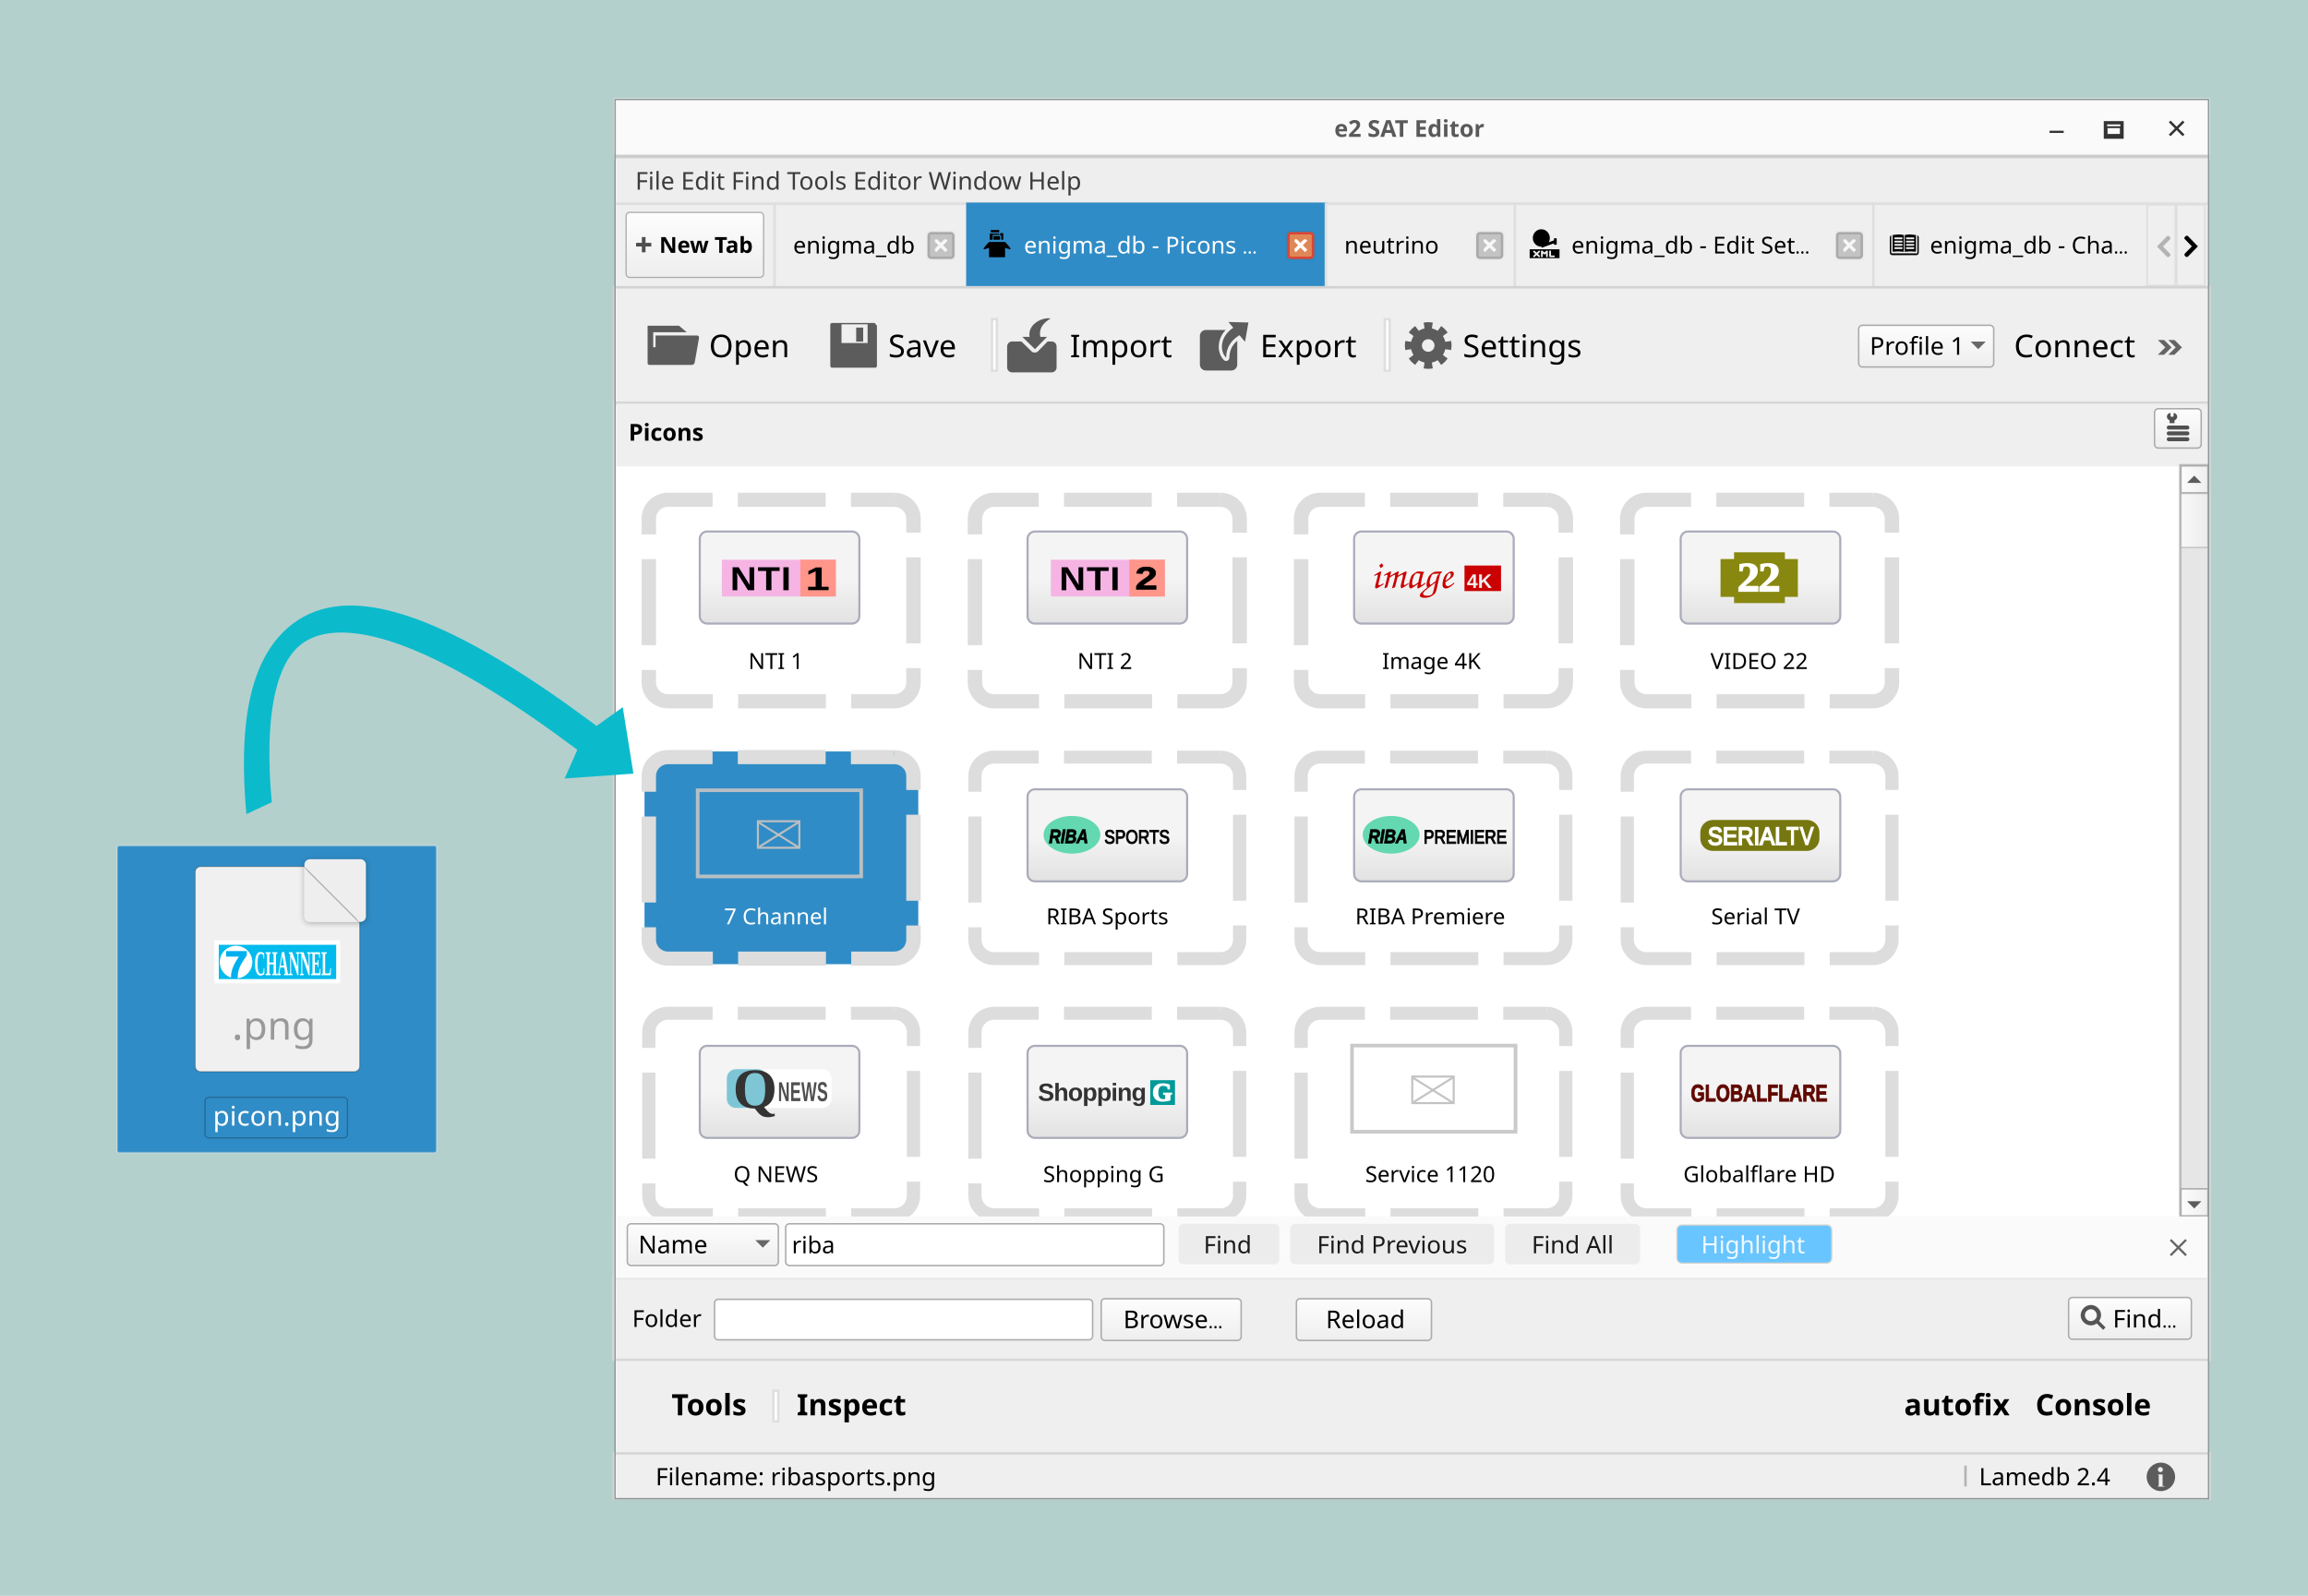
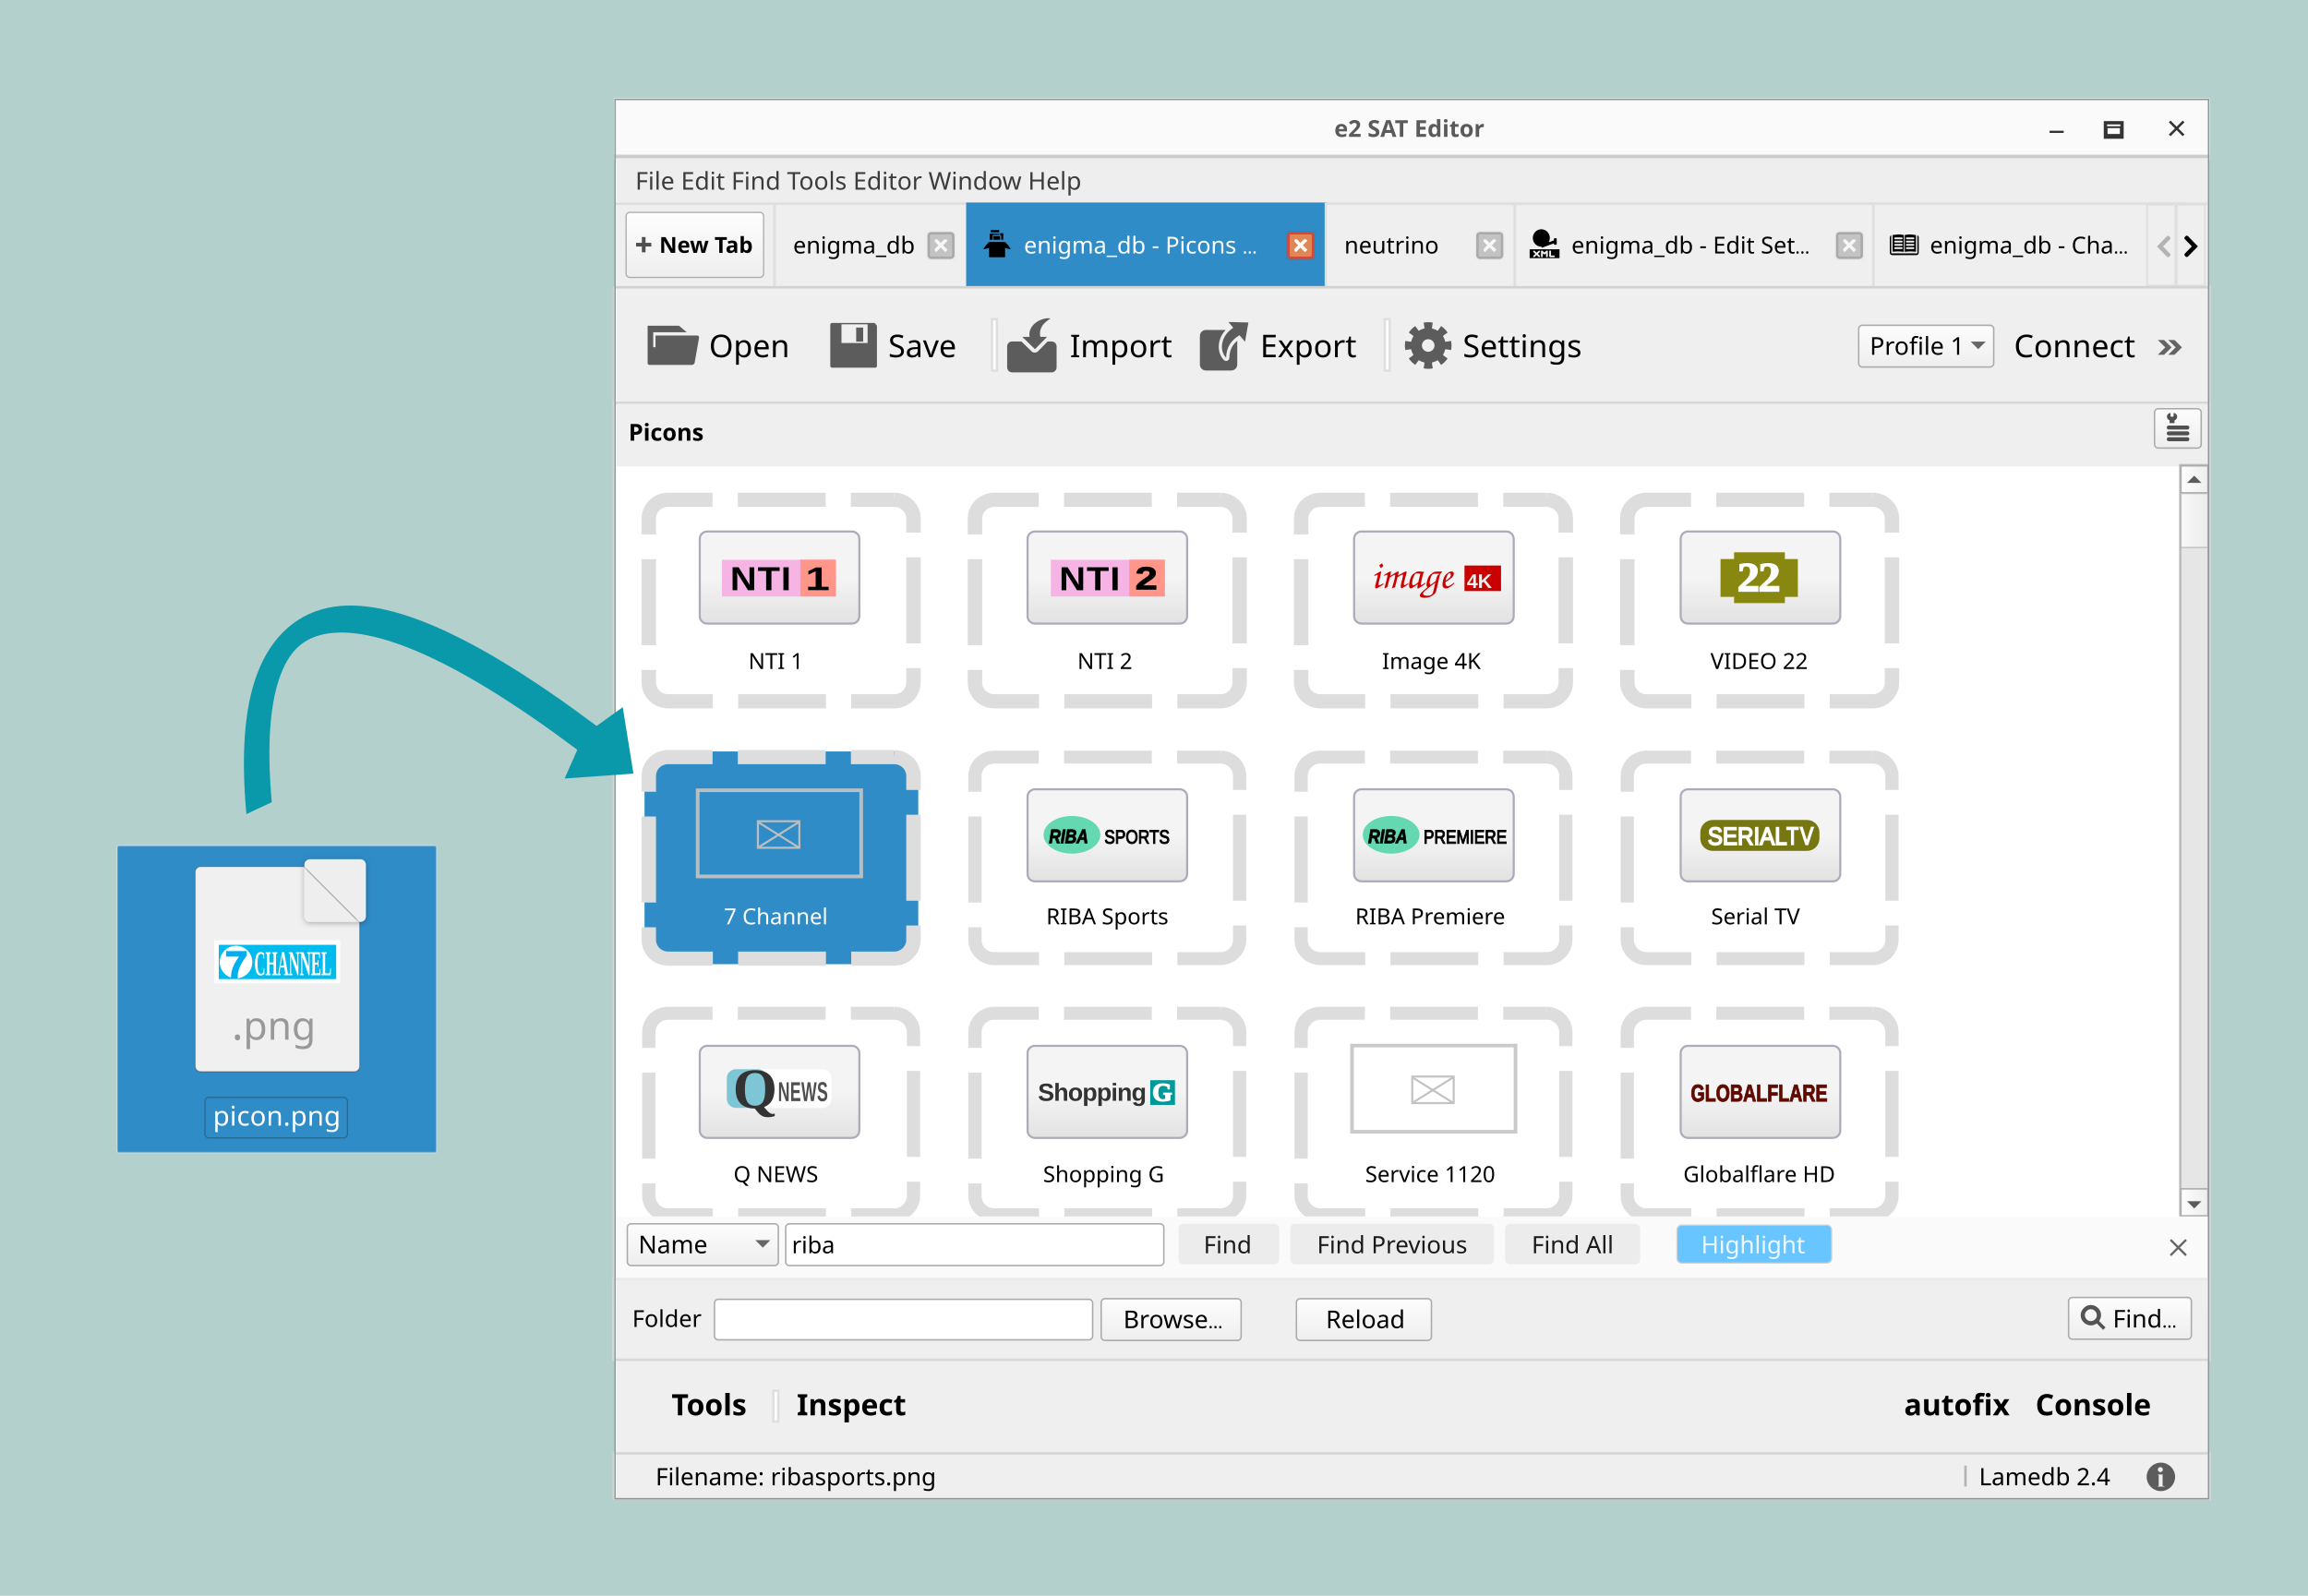
<svg xmlns="http://www.w3.org/2000/svg" viewBox="0 0 1880 1300" style="pointer-events:none;user-select:none;text-rendering:geometricprecision">
  <defs>
    <symbol id="aad">
      <path d="M37.75 37.75h18.127v-11.5h-18.127c0 0 0-18.127 0-18.127h-11.5v18.127c0 0-18.127 0-18.127 0v11.5h18.127c0 0 0 18.127 0 18.127h11.5v-18.127z" />
    </symbol>
    <symbol id="cbw">
      <path d="M60 14.973l-3-0.522v35.716c-3.141-0.28-8.021-0.667-11-0.667-0.95 0-2.094 0.039-3.312 0.102-0.962 0.036-2.014 0.106-3.059 0.191-2.678 0.191-5.264 0.428-6.629 0.559v-35.901c0 0 6.61-1.451 9.963-1.451 4 0 14.037 1.451 14.037 1.451l3.001 0.522c1.769 0.819 2.999 2.61 2.999 4.687v32.68c0 2.848-2.312 5.16-5.16 5.16h-51.68c-2.848 0-5.16-2.312-5.16-5.16v-32.68c0-2.077 1.23-3.869 3-4.687l3-0.522c0 0 10.037-1.451 14.037-1.451 3.353 0 9.963 1.451 9.963 1.451v35.901c-1.366-0.131-3.951-0.368-6.629-0.559-1.045-0.085-2.097-0.155-3.059-0.191-1.218-0.063-2.362-0.102-3.312-0.102-2.979 0-7.859 0.387-11 0.667v-35.716l-3 0.522v38.765h56v-38.765zM28.5 42.5c0-1.104-0.896-2-2-2h-14c-1.104 0-2 0.896-2 2s0.896 2 2 2h14c1.104 0 2-0.896 2-2zM53.5 42.5c0-1.104-0.896-2-2-2h-14c-1.104 0-2 0.896-2 2s0.896 2 2 2h14c1.104 0 2-0.896 2-2zM28.5 35.5c0-1.104-0.896-2-2-2h-14c-1.104 0-2 0.896-2 2s0.896 2 2 2h14c1.104 0 2-0.896 2-2zM53.5 35.5c0-1.104-0.896-2-2-2h-14c-1.104 0-2 0.896-2 2s0.896 2 2 2h14c1.104 0 2-0.896 2-2zM28.5 28.5c0-1.104-0.896-2-2-2h-14c-1.104 0-2 0.896-2 2s0.896 2 2 2h14c1.104 0 2-0.896 2-2zM53.5 28.5c0-1.104-0.896-2-2-2h-14c-1.104 0-2 0.896-2 2s0.896 2 2 2h14c1.104 0 2-0.896 2-2zM28.5 21.5c0-1.104-0.896-2-2-2h-14c-1.104 0-2 0.896-2 2s0.896 2 2 2h14c1.104 0 2-0.896 2-2zM53.5 21.5c0-1.104-0.896-2-2-2h-14c-1.104 0-2 0.896-2 2s0.896 2 2 2h14c1.104 0 2-0.896 2-2z" />
    </symbol>
    <symbol id="cce">
      <path d="M62.328 7.276l-5.604-5.604-24.724 24.724c0 0-24.724-24.724-24.724-24.724l-5.604 5.604 24.724 24.724c0 0-24.724 24.724-24.724 24.724l5.604 5.604 24.724-24.724c0 0 24.724 24.724 24.724 24.724l5.604-5.604-24.724-24.724c0 0 24.724-24.724 24.724-24.724z" />
    </symbol>
    <symbol id="fdt">
      <path d="M56.256 31.057h-42.438c-7.074 0-12.818 5.744-12.818 12.818v61.295c0 7.074 5.744 12.818 12.818 12.818h54.476c7.075 0 12.818-5.744 12.818-12.818v-51.051c-16.616 14.040-16.649 30.281-17.025 36.965-0.151 2.687-1.869 5.034-4.385 5.99s-5.359 0.343-7.257-1.565c-14.421-14.502-16.181-43.133 3.811-64.452zM57.293 90.694c-14.624-14.705-13.039-45.988 15.234-64.344l-10.365-12.362 42.838 1.084-7.263 41.344-11.808-14.082c-28.127 16.992-28.15 39.728-28.636 48.36z" />
    </symbol>
    <symbol id="fet">
      <path d="M87.8 55.714h8.488c5.912 0 10.712 4.753 10.712 10.606v45.074c0 5.854-4.8 10.606-10.712 10.606h-84.576c-5.912 0-10.712-4.752-10.712-10.606v-45.074c0-5.853 4.8-10.606 10.712-10.606h19.788l22.5 21.827c1.413 1.374 4.32 2.133 6.3 2.109 1.98-0.023 4.821-0.828 6.2-2.236l21.3-21.7zM93.982 6.385c-17.881-3.082-49.582 12.531-44.921 39.525h-15.517l27.127 26.376 25.847-26.376h-14.41c-4.833-24.162 15.844-35.121 21.874-39.525z" />
    </symbol>
    <symbol id="ffo">
      <path d="M32 62.5c-16.833 0-30.5-13.667-30.5-30.5s13.667-30.5 30.5-30.5v9.611c-0.352-0.073-0.717-0.111-1.090-0.111-2.99 0-5.42 2.43-5.42 5.41 0 2.99 2.43 5.42 5.42 5.42 0.373 0 0.738-0.038 1.090-0.111v5.111l-7.44 0.18 2.82 1.23v22.7l-2.82 2.060h7.44v9.5zM32 11.111v-9.611c16.833 0 30.5 13.667 30.5 30.5s-13.667 30.5-30.5 30.5v-9.5h9.46l-5.76-2.060v-24.2l-3.7 0.090v-5.111c2.46-0.506 4.32-2.693 4.32-5.309 0-2.607-1.86-4.793-4.32-5.299z" />
    </symbol>
    <symbol id="fgn">
      <path d="M21 42.973h89.077c2.783 0 4.643 2.26 4.153 5.042l-9.34 52.943c-0.491 2.783-3.149 5.042-5.932 5.042h-91.118c-2.119 0-3.84-1.721-3.84-3.84v-80.16h67.2l16.8 14h-72v32h5v-25.027z" />
    </symbol>
    <symbol id="fhe">
      <path d="M114 22v86.16c0 2.119-1.721 3.84-3.84 3.84h-92.32c-2.119 0-3.84-1.721-3.84-3.84v-88.32c0-2.119 1.721-3.84 3.84-3.84h91.16l5 6zM94 59.014v-40h-56v40h56zM84.5 26v30h-15v-30h15z" />
    </symbol>
    <symbol id="liu">
      <path d="M56.25 57.423c0-2.388-1.939-4.327-4.327-4.327h-39.846c-2.388 0-4.327 1.939-4.327 4.327s1.939 4.327 4.327 4.327c0 0 39.846 0 39.846 0 2.388 0 4.327-1.939 4.327-4.327zM56.25 44.903c0-2.389-1.939-4.328-4.327-4.328h-39.846c-2.388 0-4.327 1.939-4.327 4.328 0 2.388 1.939 4.327 4.327 4.327 0 0 39.846 0 39.846 0 2.388 0 4.327-1.939 4.327-4.327zM56.25 32.382c0-2.388-1.939-4.327-4.327-4.327h-39.846c-2.388 0-4.327 1.939-4.327 4.327s1.939 4.327 4.327 4.327h39.846c2.388 0 4.327-1.939 4.327-4.327zM13.803 19.471v3.446h10.579v-5.844c0.837-0.373 1.624-0.848 2.343-1.41 2.237-1.745 3.347-4.068 3.371-6.392s-1.039-4.671-3.239-6.471v0c-0.887-0.725-1.951-1.273-3.024-1.702l-1.372 0.918-0.062 6.154c-0.003 0.286-0.167 0.503-0.402 0.659-0.376 0.249-0.899 0.364-1.472 0.364h-2.85c-0.565-0.008-1.082-0.142-1.452-0.406-0.242-0.173-0.413-0.406-0.41-0.702 0 0 0.062-6.155 0.062-6.155l-1.348-0.947c-1.083 0.403-2.158 0.924-3.060 1.628-2.237 1.746-3.347 4.068-3.371 6.392-0.023 2.323 1.039 4.671 3.239 6.471 0.725 0.593 1.567 1.067 2.437 1.454 0.016 0.617 0.026 1.607 0.031 2.543z" />
    </symbol>
    <symbol id="pjw">
      <path d="M14.762 29.23h34.49c0 0 13.928 14.478 11.463 15.596-1.067 0.483-6.127-1.117-11.524-3.087v20.261h-34.389v-20.253c-5.389 1.967-10.437 3.562-11.502 3.079-2.465-1.118 11.462-15.596 11.462-15.596zM36.774 11.359h-20.475v13.19h6.364v-10.552h14.111v-2.638zM38.538 16.635h-14.111v7.914h14.111v-7.914zM45.299 10.4v14.149h-4.283v-9.233h-2.478v-4.916h6.761zM36.632 3.482h-18.173v5.276h18.173v-5.276z" />
    </symbol>
    <symbol id="skh">
      <path d="M40.023 45.152c-3.477 2.591-7.729 4.192-12.407 4.221-10.406 0.066-20.276-8.26-21.806-18.699-1.731-11.814 7.58-24.164 20.12-25.040 0.561-0.039 1.124-0.055 1.686-0.053 10 0.095 19.38 7.75 21.337 17.619 1.156 5.829-0.437 11.92-3.87 16.758l13.82 13.819-5.128 5.128-13.752-13.753zM27.395 14.645c-6.236 0.060-12 5.17-12.677 11.431-0.588 5.436 2.691 11.076 7.773 13.229 6.62 2.806 15.346-1.167 17.352-8.391 2.055-7.404-3.759-16.031-12.032-16.265-0.139-0.003-0.278-0.004-0.416-0.004z" />
    </symbol>
    <symbol id="sls">
      <path d="M73.934 15.359c-6.491-1.302-13.177-1.302-19.668 0 0.828 4.128 1.452 8.287 1.871 12.477-4.352 0.948-8.5 2.666-12.249 5.073-2.666-3.259-5.165-6.641-7.499-10.146-5.511 3.67-10.238 8.397-13.908 13.908 3.505 2.334 6.887 4.834 10.146 7.499-2.407 3.749-4.125 7.897-5.073 12.249-4.19-0.419-8.349-1.043-12.477-1.871-1.303 6.491-1.303 13.177 0 19.668 4.128-0.828 8.287-1.452 12.477-1.871 0.948 4.352 2.666 8.501 5.073 12.249-3.259 2.666-6.641 5.165-10.146 7.499 3.67 5.511 8.397 10.238 13.908 13.908 2.334-3.505 4.833-6.887 7.499-10.146 3.749 2.407 7.897 4.125 12.249 5.074-0.419 4.189-1.043 8.348-1.871 12.476 6.491 1.303 13.177 1.303 19.668 0-0.828-4.128-1.452-8.287-1.871-12.476 4.352-0.949 8.5-2.667 12.249-5.074 2.666 3.259 5.165 6.641 7.499 10.146 5.511-3.67 10.238-8.397 13.908-13.908-3.505-2.334-6.887-4.833-10.146-7.499 2.407-3.748 4.125-7.897 5.073-12.249 4.19 0.419 8.349 1.043 12.477 1.871 1.303-6.491 1.303-13.177 0-19.668-4.128 0.828-8.287 1.452-12.477 1.871-0.948-4.352-2.666-8.5-5.073-12.249 3.259-2.665 6.641-5.165 10.146-7.499-3.67-5.511-8.397-10.238-13.908-13.908-2.334 3.505-4.833 6.887-7.499 10.146-3.749-2.407-7.897-4.125-12.249-5.073 0.419-4.19 1.043-8.349 1.871-12.477zM64.1 50.882c7.451 0 13.5 6.049 13.5 13.5s-6.049 13.5-13.5 13.5c-7.451 0-13.5-6.049-13.5-13.5s6.049-13.5 13.5-13.5z" />
    </symbol>
    <symbol id="tmw">
      <path d="M64 64v-19h-64v19h64zM38.975 58.253l0.001 1.834c0.001 1.076-0.872 1.949-1.947 1.949s-1.949-0.873-1.95-1.949l-0.002-6.41-1.968 1.774c-0.407 0.367-0.947 0.542-1.48 0.524-0.533 0.018-1.073-0.157-1.48-0.524l-1.968-1.774-0.003 6.41c0 1.076-0.874 1.949-1.949 1.949s-1.948-0.873-1.948-1.949l0.002-5.24h-6.669l4.099 3.89c0.751 0.713 0.751 1.869 0.002 2.581-0.75 0.711-1.968 0.71-2.719-0.002l-4.104-3.895-4.104 3.895c-0.751 0.712-1.969 0.713-2.719 0.002-0.75-0.712-0.749-1.868 0.002-2.581l4.104-3.895-4.104-3.895c-0.751-0.712-0.752-1.868-0.002-2.58s1.968-0.711 2.719 0.002l4.104 3.895 4.104-3.895c0.751-0.713 1.969-0.713 2.719-0.002 0.749 0.712 0.749 1.868-0.002 2.58l-4.099 3.89h6.669l0.002-5.24c0-0.024 0.001-0.048 0.002-0.072-0.031-0.488 0.159-0.985 0.571-1.356 0.276-0.249 0.614-0.408 0.97-0.477 0.131-0.028 0.267-0.043 0.406-0.043 0.058 0 0.115 0.002 0.172 0.007 0.454 0.033 0.899 0.206 1.247 0.52l3.976 3.583 3.975-3.583c0.348-0.314 0.793-0.487 1.248-0.52 0.056-0.005 0.114-0.007 0.171-0.007 0.14 0 0.276 0.015 0.407 0.043 0.356 0.069 0.694 0.228 0.97 0.477 0.412 0.371 0.602 0.868 0.571 1.356 0.001 0.024 0.001 0.048 0.001 0.072l0.003 8.646h2.912l0.003-8.83c0-1.076 0.874-1.949 1.949-1.949s1.948 0.873 1.948 1.949l-0.004 8.839 6.372 0.002c0.993 0.001 1.798 0.807 1.798 1.799 0 0.993-0.805 1.798-1.798 1.798l-8.471-0.003c-0.992 0-1.798-0.806-1.798-1.799l0.001-1.796h-2.912zM25.286 39.498c-0.095 0.001-0.19 0.002-0.286 0.002-10.072 0-18.25-8.402-18.25-18.75s8.178-18.75 18.25-18.75c10.072 0 18.25 8.402 18.25 18.75 0 3.307-0.835 6.416-2.301 9.115l11.051-4.023v-3.071c0-0.828 0.672-1.5 1.5-1.5h3c0.828 0 1.5 0.672 1.5 1.5v11c0 0.828-0.672 1.5-1.5 1.5h-3c-0.828 0-1.5-0.672-1.5-1.5v-1.543l-25.926 9.436-0.788-2.166z" />
    </symbol>
    <symbol id="anw">
      <path d="M32 30.114l27.467 29.239v-24.615l-27.467-29.24-27.467 29.24v24.615l27.467-29.239z" />
    </symbol>
    <symbol id="aow">
      <path d="M32 36.23l-20.23-19.657c-1.255-1.22-3.294-1.22-4.549 0 0 0-1.913 1.859-1.913 1.859-1.269 1.233-1.269 3.235 0 4.468 0 0 26.57 25.818 26.57 25.818l0.122-0.118c0 0 0.12 0.12 0.12 0.12l26.572-25.82c1.269-1.233 1.269-3.235 0-4.468 0 0-2.363-2.297-2.363-2.297-1.007-0.978-2.642-0.978-3.649 0l-20.68 20.095z" />
    </symbol>
    <symbol id="apl">
      <path d="M32 45.423l26.667-26.846h-53.334l26.667 26.846z" />
    </symbol>
    <linearGradient id="bqf" x1="0" y1="0" x2="0" y2="1">
      <stop offset="0" style="stop-color:#fdfdfd" />
      <stop offset="1" style="stop-color:#eee" />
    </linearGradient>
    <linearGradient id="brf" x1="0" y1="0" x2="1" y2="0">
      <stop offset="0" style="stop-color:#fdfdfd" />
      <stop offset="1" style="stop-color:#eee" />
    </linearGradient>
    <filter id="tsf" color-interpolation-filters="sRGB">
      <feDropShadow dx="0" dy="0" stdDeviation="2" flood-opacity="0.15" />
    </filter>
    <filter id="ttf" color-interpolation-filters="sRGB">
      <feColorMatrix type="saturate" values="0" />
    </filter>
    <marker id="aud" markerWidth="3" markerHeight="3" refX="1.75" refY="1.75" viewBox="0 0 3.5 3.5" orient="auto">
-       <polygon points="0.7,3.5 0,1.75 0.7,0 3.5,1.75" style="fill:#0bbbcc" />
+       <polygon points="0.7,3.5 0,1.75 0.7,0 3.5,1.75" style="fill:#0999aa" />
    </marker>
    <symbol id="pvn">
      <g transform="matrix(0.75,0,0,0.75,20.3,11.9)">
        <rect x="48.3" y="24.2" width="50" height="32" style="fill:none;stroke:#c0c0c0;stroke-opacity:0.96;stroke-width:2.5px" />
        <rect x="0" y="0" width="2.5" height="56" transform="matrix(0.53,-0.848,0.848,0.53,49,27)" style="fill:#c0c0c0;fill-opacity:0.96" />
        <rect x="23" y="-42" width="2.5" height="56" transform="matrix(0.53,0.848,-0.848,0.53,49,27)" style="fill:#c0c0c0;fill-opacity:0.96" />
      </g>
      <rect x="2" y="2" width="148" height="78" style="fill:none;stroke:#c4c4c4;stroke-opacity:0.9;stroke-width:3.3px" />
    </symbol>
    <linearGradient id="pwg" x1="0" y1="0" x2="0" y2="1">
      <stop offset="0.5" style="stop-color:#f4f4f4" />
      <stop offset="1" style="stop-color:#e2e2e2" />
    </linearGradient>
    <filter id="ixf" color-interpolation-filters="sRGB">
      <feDropShadow dx="0" dy="1" stdDeviation="2.5" flood-opacity="0.3" />
    </filter>
  </defs>
  <rect x="0" y="0" width="1880" height="1300" style="fill:#b4d0cd" />
  <g style="font-family:'Sans-Serif',system-ui,sans-serif">
    <rect x="501" y="81" width="1298" height="1140" rx="0" style="fill:#f9f9f9;stroke:#acc6c3;stroke-width:1px" />
    <rect x="501" y="81" width="1298" height="48" rx="0" style="fill:#fafafa;stroke:#e8e8e8;stroke-width:2px;clip-path:inset(1px 1.5px 0)" />
    <rect x="501" y="127" width="1298" height="1" style="fill:none;stroke:#cbcdcc;stroke-width:2px;clip-path:inset(0 1px 1.1px)" />
    <text x="499" y="83.5" dx="649" dy="28" text-anchor="middle" style="font-family:'Sans-Serif',system-ui,sans-serif;font-weight:bold;font-size:19px;fill:#5a5a5a">e2 SAT Editor</text>
    <rect x="1670" y="107" width="10.5" height="0.8" style="fill:none;stroke:#333;stroke-width:1px" />
    <g transform="matrix(0.9,0,0,0.9,1715,100)">
      <rect x="0" y="0" width="15" height="13" style="fill:none;stroke:#333;stroke-width:3px;clip-path:inset(0.8px 1.4px 2.6px)" />
      <rect x="1" y="4" width="13" height="7" style="fill:none;stroke:#333;stroke-width:1.7px" />
    </g>
    <g transform="matrix(0.707,0.707,-0.707,0.707,1773,94)">
      <rect x="0" y="7" width="15" height="1" style="fill:none;stroke:#333;stroke-width:1px" />
      <rect x="7" y="0" width="1" height="15" style="fill:none;stroke:#333;stroke-width:1px" />
    </g>
    <rect x="502" y="129" width="1296" height="36" style="fill:#eee" />
    <text x="505.5" y="130.5" dx="12" dy="24" style="font-size:20px;word-spacing:16px;fill:#000;fill-opacity:0.75">File Edit Find Tools Editor Window Help</text>
    <rect x="501" y="165.5" width="1297" height="1" style="fill:#e2e2e2;stroke:#dcdddd" />
    <rect x="502" y="167" width="1296" height="67" style="fill:#efefef" />
    <rect x="502" y="167" width="128" height="67" style="fill:#efefef" />
    <rect x="510" y="173" width="112" height="53" rx="3" style="fill:url(#bqf);stroke:#ababab;stroke-width:1px" />
    <g transform="matrix(0.26,0,0,0.26,516,191)">
      <use href="#aad" style="fill:#4f4f4f" />
    </g>
    <text x="510" y="173" dx="27" dy="33" style="font-weight:bold;font-size:18px;fill:#000">New Tab</text>
    <rect x="630" y="167" width="1" height="67" style="fill:#d5d6d6" />
    <rect x="631" y="166" width="157" height="69" style="fill:#efefef;stroke:#dfdfdf;stroke-width:2px;clip-path:inset(1px 0px)" />
    <text x="631" y="165.5" dx="15" dy="41" style="font-size:19px;fill:#000">enigma_db</text>
    <g style="filter:url(#ttf);opacity:0.5">
      <g style="filter:url(#tsf)">
        <rect rx="2" style="fill:#e08759;stroke:#da4634;stroke-width:2px" height="20" width="20" x="756.5" y="190" />
        <g transform="matrix(0.15,0,0,0.15,761.5,195)">
          <use href="#cce" style="fill:#fff;stroke:#fff;stroke-width:10px" />
        </g>
      </g>
    </g>
    <rect x="788" y="166" width="292" height="69" style="fill:#308cc6;stroke:#308cc6;stroke-width:2px;clip-path:inset(1px 0px)" />
    <g transform="matrix(0.38,0,0,0.38,800,186)">
      <use href="#pjw" style="fill:#000" />
    </g>
    <text x="788" y="165.5" dx="46" dy="41" style="font-size:19px;fill:#fff">enigma_db - Picons <tspan style="font-size:15px">…</tspan>
    </text>
    <g style="filter:url(#tsf)">
      <rect rx="2" style="fill:#e08759;stroke:#da4634;stroke-width:2px" height="20" width="20" x="1049.5" y="190" />
      <g transform="matrix(0.15,0,0,0.15,1054.5,195)">
        <use href="#cce" style="fill:#fff;stroke:#fff;stroke-width:10px" />
      </g>
    </g>
    <rect x="1080" y="166" width="154" height="69" style="fill:#efefef;stroke:#dfdfdf;stroke-width:2px;clip-path:inset(1px 0px)" />
    <text x="1080" y="165.5" dx="15" dy="41" style="font-size:19px;fill:#000">neutrino</text>
    <g style="filter:url(#ttf);opacity:0.5">
      <g style="filter:url(#tsf)">
        <rect rx="2" style="fill:#e08759;stroke:#da4634;stroke-width:2px" height="20" width="20" x="1203.5" y="190" />
        <g transform="matrix(0.15,0,0,0.15,1208.5,195)">
          <use href="#cce" style="fill:#fff;stroke:#fff;stroke-width:10px" />
        </g>
      </g>
    </g>
    <rect x="1234" y="166" width="292" height="69" style="fill:#efefef;stroke:#dfdfdf;stroke-width:2px;clip-path:inset(1px 0px)" />
    <g transform="matrix(0.38,0,0,0.38,1246,186)">
      <use href="#tmw" style="fill:#000" />
    </g>
    <text x="1234" y="165.5" dx="46" dy="41" style="font-size:19px;fill:#000">enigma_db - Edit Set<tspan style="font-size:15px">…</tspan>
    </text>
    <g style="filter:url(#ttf);opacity:0.5">
      <g style="filter:url(#tsf)">
        <rect rx="2" style="fill:#e08759;stroke:#da4634;stroke-width:2px" height="20" width="20" x="1496.5" y="190" />
        <g transform="matrix(0.15,0,0,0.15,1501.5,195)">
          <use href="#cce" style="fill:#fff;stroke:#fff;stroke-width:10px" />
        </g>
      </g>
    </g>
    <rect x="1526" y="166" width="256" height="69" style="fill:#efefef;stroke:#dfdfdf;stroke-width:2px;clip-path:inset(1px 0px)" />
    <g transform="matrix(0.38,0,0,0.38,1539,186)">
      <use href="#cbw" style="fill:#000" />
    </g>
    <text x="1526" y="165.5" dx="46" dy="41" style="font-size:19px;fill:#000">enigma_db - Cha<tspan style="font-size:15px">…</tspan>
    </text>
    <rect x="1781" y="167" width="2" height="67" style="fill:#dfdfdf" />
    <rect x="1749" y="166.7" width="23" height="66" style="fill:#efefef;stroke:#dfdfdf;stroke-width:1.5px" />
    <g transform="matrix(0,0.3,-0.3,0,1772.2,191.2)" style="opacity:0.25">
      <use href="#aow" style="stroke:#000;stroke-width:2.7px" />
    </g>
    <rect x="1773" y="166.7" width="23" height="66" style="fill:#efefef;stroke:#dfdfdf;stroke-width:1.5px" />
    <g transform="matrix(0,-0.3,0.3,0,1775.1,210.3)">
      <use href="#aow" style="stroke:#000;stroke-width:2.7px" />
    </g>
    <rect x="502" y="234" width="1296" height="95" style="fill:#efefef" />
    <g transform="matrix(0.38,0,0,0.38,526,257)">
      <use href="#fgn" style="fill:#5c5c5c" />
    </g>
    <text x="508.5" y="232" dx="69" dy="59" style="font-size:25.5px;fill:#000">Open</text>
    <g transform="matrix(0.38,0,0,0.38,671,257)">
      <use href="#fhe" style="fill:#5c5c5c" />
    </g>
    <text x="654.5" y="232" dx="69" dy="59" style="font-size:25.5px;fill:#000">Save</text>
    <rect x="808" y="260" width="4" height="42" style="fill:#fff;stroke:#dfdfdf;stroke-width:2px;clip-path:inset(2px 2px 2px 0.5px)" />
    <g transform="matrix(0.38,0,0,0.38,820,257)">
      <use href="#fet" style="fill:#5c5c5c" />
    </g>
    <text x="802.5" y="232" dx="69" dy="59" style="font-size:25.5px;fill:#000">Import</text>
    <g transform="matrix(0.38,0,0,0.38,977,257)">
      <use href="#fdt" style="fill:#5c5c5c" />
    </g>
    <text x="957.5" y="232" dx="69" dy="59" style="font-size:25.5px;fill:#000">Export</text>
    <rect x="1128" y="260" width="4" height="42" style="fill:#fff;stroke:#dfdfdf;stroke-width:2px;clip-path:inset(2px 2px 2px 0.5px)" />
    <g transform="matrix(0.38,0,0,0.38,1139,257)">
      <use href="#sls" style="fill:#5c5c5c" />
    </g>
    <text x="1122.5" y="232" dx="69" dy="59" style="font-size:25.5px;fill:#000">Settings</text>
    <rect x="1514" y="265" width="110" height="34" rx="3" style="fill:url(#bqf);stroke:#ababab;stroke-width:1.2px;filter:none" />
    <rect x="1612.5" y="270" width="24" height="24" rx="8" style="fill:none;stroke:none;stroke-opacity:0.06;stroke-width:2px" />
    <g style="fill:#676767" transform="matrix(0.23,0,0,0.23,1604,274)">
      <use href="#apl" />
    </g>
    <text x="1511" y="267" dx="12" dy="22" style="font-size:20px;fill:#000">Profile 1</text>
    <text x="1625.5" y="232" dx="15" dy="59" style="font-size:25.5px;fill:#000">Connect</text>
    <g transform="matrix(0.9,0,0,0.95,1770,276)">
      <use href="#anw" transform="matrix(0,0.23,-0.23,0,0,0)" style="fill:#646464" />
      <use href="#anw" transform="matrix(0,0.23,-0.23,0,9.4,0)" style="fill:#646464" />
    </g>
    <rect x="500" y="234" width="1300" height="95" style="fill:none;stroke:#d1d2d2;stroke-width:2px;clip-path:inset(0px 2px)" />
    <rect x="502" y="328" width="1296" height="779" style="fill:#efefef" />
    <text x="502" y="327" dx="10" dy="32" style="font-weight:bold;font-size:19px;fill:#000">Picons</text>
    <rect x="1755" y="333" width="38" height="32" rx="3" style="fill:url(#bqf);stroke:#ababab;stroke-width:1.2px" />
    <g transform="matrix(0.38,0,0,0.38,1762,336)">
      <use href="#liu" style="fill:#505050" />
    </g>
    <rect x="502" y="380" width="1296" height="687" style="fill:#fff" />
    <rect x="526" y="371" width="220" height="171" rx="16" style="fill:none;stroke:#ddd;stroke-width:12px;stroke-dasharray:37px,21px,36px,0" transform="matrix(0.98,0,0,0.96,13,51)" />
    <rect x="570" y="433" width="130" height="75" rx="6" style="fill:url(#pwg);stroke:#aaabbb;stroke-width:1.7px" />
    <g transform="matrix(0.34,0,0,0.34,588,456)" style="text-rendering:auto">
      <rect x="0" y="0" width="273" height="88" style="fill:#f5b4e4" />
      <rect x="188" y="0" width="85" height="88" style="fill:#ff9689" />
      <g style="font-family:Arial,Helvetica,sans-serif;font-weight:bold">
        <text x="18" y="0" dy="73" style="font-size:80px;letter-spacing:2px" transform="matrix(1.1,0,0,1,0,0)">NTI</text>
        <text x="185" y="0" dy="81" style="font-size:88px" transform="matrix(1.2,0,0,0.9,-22,0)">1</text>
      </g>
    </g>
    <text x="526" y="527" dx="106" dy="18" text-anchor="middle" style="font-size:18px">NTI 1</text>
    <rect x="792" y="371" width="220" height="171" rx="16" style="fill:none;stroke:#ddd;stroke-width:12px;stroke-dasharray:37px,21px,36px,0" transform="matrix(0.98,0,0,0.96,18,51)" />
    <rect x="837" y="433" width="130" height="75" rx="6" style="fill:url(#pwg);stroke:#aaabbb;stroke-width:1.7px" />
    <g transform="matrix(0.34,0,0,0.34,856,456)" style="text-rendering:auto">
      <rect x="0" y="0" width="273" height="88" style="fill:#f5b4e4" />
      <rect x="188" y="0" width="85" height="88" style="fill:#ff9689" />
      <g style="font-family:Arial,Helvetica,sans-serif;font-weight:bold">
        <text x="18" y="0" dy="73" style="font-size:80px;letter-spacing:2px" transform="matrix(1.1,0,0,1,0,0)">NTI</text>
        <text x="185" y="0" dy="81" style="font-size:102px;stroke:#000;stroke-width:2px" transform="matrix(0.95,0,0,0.75,26,10)">2</text>
      </g>
    </g>
    <text x="792" y="527" dx="108" dy="18" text-anchor="middle" style="font-size:18px">NTI 2</text>
    <rect x="1058" y="371" width="220" height="171" rx="16" style="fill:none;stroke:#ddd;stroke-width:12px;stroke-dasharray:37px,21px,36px,0" transform="matrix(0.98,0,0,0.96,23,51)" />
    <rect x="1103" y="433" width="130" height="75" rx="6" style="fill:url(#pwg);stroke:#aaabbb;stroke-width:1.7px" />
    <g transform="matrix(0.32,0,0,0.32,1111,454)" style="text-rendering:auto">
      <rect x="256" y="21" width="93" height="65" style="fill:#cb0000" />
      <text x="10" y="0" dx="112" dy="78" text-anchor="middle" style="font-family:cursive,serif;font-size:102px;fill:#cb0000">image</text>
      <text x="262" y="0" dy="78" style="font-family:Arial,Helvetica,sans-serif;font-weight:bold;font-size:50px;fill:#eee">4K</text>
    </g>
    <text x="1058" y="527" dx="108" dy="18" text-anchor="middle" style="font-size:18px">Image 4K</text>
    <rect x="1324" y="371" width="220" height="171" rx="16" style="fill:none;stroke:#ddd;stroke-width:12px;stroke-dasharray:37px,21px,36px,0" transform="matrix(0.98,0,0,0.96,28,51)" />
    <rect x="1369" y="433" width="130" height="75" rx="6" style="fill:url(#pwg);stroke:#aaabbb;stroke-width:1.7px" />
    <g transform="matrix(0.23,0,0,0.23,1401,449)" style="text-rendering:auto">
      <rect x="50" y="4" width="180" height="180" style="fill:#881" />
      <rect x="2" y="28" width="274" height="134" style="fill:#881" />
      <text x="50" y="38" dx="56" dy="80" text-anchor="middle" style="font-family:'Times New Roman',serif;font-weight:bold;font-size:122px;letter-spacing:-4px;fill:#fff;stroke:#fff;stroke-width:4px" transform="matrix(1.3,0,0,1.2,0,0)">22</text>
    </g>
    <text x="1324" y="527" dx="109" dy="18" text-anchor="middle" style="font-size:18px">VIDEO 22</text>
    <rect x="525" y="579" width="223" height="174" rx="20" style="fill:#308cc6" transform="matrix(1,0,0,0.996,0,35.5)" />
    <rect x="526" y="580" width="220" height="171" rx="16" style="fill:none;stroke:#ddd;stroke-width:12px;stroke-dasharray:37px,21px,36px,0" transform="matrix(0.98,0,0,0.96,13,60)" />
    <g transform="matrix(0.9,0,0,0.9,566.5,642)">
      <use href="#pvn" />
    </g>
    <text x="526" y="735" dx="106" dy="18" text-anchor="middle" style="font-size:18px;fill:#fff">7 Channel</text>
    <rect x="792" y="580" width="220" height="171" rx="16" style="fill:none;stroke:#ddd;stroke-width:11px;stroke-dasharray:37px,21px,36px,0" transform="matrix(0.98,0,0,0.96,18,60)" />
    <rect x="837" y="643" width="130" height="75" rx="6" style="fill:url(#pwg);stroke:#aaabbb;stroke-width:1.7px" />
    <g transform="matrix(0.13,0,0,0.13,849,665)" style="text-rendering:auto">
      <ellipse cx="186" cy="116" rx="178" ry="118" style="fill:#64d8b1" />
      <g style="font-family:Arial,Helvetica,sans-serif">
        <text x="42" y="0" dy="140" style="font-weight:bold;font-size:102px;letter-spacing:-1px;stroke:#000;stroke-width:4px;font-style:italic" transform="matrix(1,0,0,1.2,0,0)">RIBA</text>
        <text x="389" y="0" dy="142" style="font-size:100px;stroke:#000;stroke-width:5px" transform="matrix(1,0,0,1.2,0,0)">SPORTS</text>
      </g>
    </g>
    <text x="792" y="735" dx="110" dy="18" text-anchor="middle" style="font-size:18px;fill:#000">RIBA Sports</text>
    <rect x="1058" y="580" width="220" height="171" rx="16" style="fill:none;stroke:#ddd;stroke-width:11px;stroke-dasharray:37px,21px,36px,0" transform="matrix(0.98,0,0,0.96,23,60)" />
    <rect x="1103" y="643" width="130" height="75" rx="6" style="fill:url(#pwg);stroke:#aaabbb;stroke-width:1.7px" />
    <g transform="matrix(0.13,0,0,0.13,1109,665)" style="text-rendering:auto">
      <ellipse cx="186" cy="116" rx="178" ry="118" style="fill:#64d8b1" />
      <g style="font-family:Arial,Helvetica,sans-serif">
        <text x="42" y="0" dy="140" style="font-weight:bold;font-size:102px;letter-spacing:-1px;stroke:#000;stroke-width:4px;font-style:italic" transform="matrix(1,0,0,1.2,0,0)">RIBA</text>
        <text x="389" y="0" dy="142" style="font-size:100px;stroke:#000;stroke-width:5px" transform="matrix(1,0,0,1.2,0,0)">PREMIERE</text>
      </g>
    </g>
    <text x="1058" y="735" dx="107" dy="18" text-anchor="middle" style="font-size:18px">RIBA Premiere</text>
    <rect x="1324" y="580" width="220" height="171" rx="16" style="fill:none;stroke:#ddd;stroke-width:11px;stroke-dasharray:37px,21px,36px,0" transform="matrix(0.98,0,0,0.96,28,60)" />
    <rect x="1369" y="643" width="130" height="75" rx="6" style="fill:url(#pwg);stroke:#aaabbb;stroke-width:1.7px" />
    <g transform="matrix(0.21,0,0,0.21,1385,668)" style="text-rendering:auto">
      <rect x="0" y="0" width="462" height="120" rx="48" style="fill:#771" />
      <g style="font-family:Arial,Helvetica,sans-serif;font-size:96px">
        <text x="32" y="0" dx="171" dy="96" text-anchor="middle" style="fill:#fff;stroke:#fff;stroke-width:6px" transform="matrix(0.9,0,0,1,0,0)">SERIAL</text>
        <text x="412" y="0" dx="71" dy="96" text-anchor="middle" style="letter-spacing:8px;fill:#fff;stroke:#fff;stroke-width:6px" transform="matrix(0.8,0,0,1,0,-0.9)">TV</text>
      </g>
    </g>
    <text x="1324" y="735" dx="106" dy="18" text-anchor="middle" style="font-size:18px">Serial TV</text>
    <rect x="526" y="788" width="220" height="171" rx="16" style="fill:none;stroke:#ddd;stroke-width:11px;stroke-dasharray:37px,21px,36px,0" transform="matrix(0.98,0,0,0.96,13,69)" />
    <rect x="570" y="852" width="130" height="75" rx="6" style="fill:url(#pwg);stroke:#aaabbb;stroke-width:1.7px" />
    <g transform="matrix(0.31,0,0,0.31,592,871)" style="text-rendering:auto">
      <rect x="0" y="0" width="275" height="102" rx="24" style="fill:#fff" />
      <rect x="0" y="0" width="106" height="102" rx="24" style="fill:#7ec6d6" />
      <text x="16" y="0" dy="102" style="font-family:'Times New Roman',serif;font-weight:bold;font-size:150px;fill:#333">Q</text>
      <text x="224" y="0" dy="84" style="font-family:Arial,Helvetica,sans-serif;font-weight:bold;font-size:72px;letter-spacing:1px;fill:#4f4f4f" transform="matrix(0.6,0,0,1,0,0)">NEWS</text>
    </g>
    <text x="526" y="945" dx="106" dy="18" text-anchor="middle" style="font-size:18px">Q NEWS</text>
    <rect x="792" y="788" width="220" height="171" rx="16" style="fill:none;stroke:#ddd;stroke-width:11px;stroke-dasharray:37px,21px,36px,0" transform="matrix(0.98,0,0,0.96,18,69)" />
    <rect x="837" y="852" width="130" height="75" rx="6" style="fill:url(#pwg);stroke:#aaabbb;stroke-width:1.7px" />
    <g transform="matrix(0.21,0,0,0.21,846,880)" style="text-rendering:auto">
      <rect x="433" y="0" width="96" height="96" style="fill:#099" />
      <text x="0" y="0" dx="208" dy="80" text-anchor="middle" style="font-family:Arial,Helvetica,sans-serif;font-weight:bold;font-size:96px;letter-spacing:-3px;fill:#333">Shopping</text>
      <text x="433" y="0" dx="8" dy="80" style="font-family:'Times New Roman',serif;font-weight:bold;font-size:99px;fill:#fff;stroke:#fff;stroke-width:5px">G</text>
    </g>
    <text x="792" y="945" dx="107" dy="18" text-anchor="middle" style="font-size:18px">Shopping G</text>
    <rect x="1058" y="788" width="220" height="171" rx="16" style="fill:none;stroke:#ddd;stroke-width:11px;stroke-dasharray:37px,21px,36px,0" transform="matrix(0.98,0,0,0.96,23,69)" />
    <g transform="matrix(0.9,0,0,0.9,1099.5,850)">
      <use href="#pvn" />
    </g>
    <text x="1058" y="945" dx="107" dy="18" text-anchor="middle" style="font-size:18px">Service 1120</text>
    <rect x="1324" y="788" width="220" height="171" rx="16" style="fill:none;stroke:#ddd;stroke-width:11px;stroke-dasharray:37px,21px,36px,0" transform="matrix(0.98,0,0,0.96,28,69)" />
    <rect x="1369" y="852" width="130" height="75" rx="6" style="fill:url(#pwg);stroke:#aaabbb;stroke-width:1.7px" />
    <g transform="matrix(0.2,0,0,0.2,1377,878)" style="text-rendering:auto">
      <text x="0" y="0" dx="368" dy="96" text-anchor="middle" style="font-family:Arial,Helvetica,sans-serif;font-weight:bold;font-size:97px;fill:#600900;stroke:#600900;stroke-width:3.5px" transform="matrix(0.76,0,0,1,0,0)">GLOBALFLARE</text>
    </g>
    <text x="1324" y="945" dx="109" dy="18" text-anchor="middle" style="font-size:18px">Globalflare HD</text>
    <g style="clip-path:inset(1px 1px 0 0.5px)">
      <rect x="1776" y="379" width="23" height="611" style="fill:#e6e6e6;stroke:#bcbcbc;stroke-width:2px" />
      <rect x="1776.5" y="379.5" width="22" height="22" style="fill:url(#brf);stroke:#ababab;stroke-width:1.2px" rx="0" />
      <g transform="matrix(0.22,0,0,-0.22,1780.3,397.5)">
        <use href="#apl" style="fill:#5c5c5c" />
      </g>
      <rect x="1776.5" y="968.5" width="22" height="22" style="fill:url(#brf);stroke:#ababab;stroke-width:1.2px" rx="0" />
      <g transform="matrix(0.22,0,0,0.22,1780.3,974.5)">
        <use href="#apl" style="fill:#5c5c5c" />
      </g>
      <rect x="1776.5" y="402" width="22" height="44" rx="0" style="fill:url(#brf);fill-opacity:0.8;stroke:#ababab;stroke-opacity:0.6;stroke-width:1.2px" />
    </g>
    <rect x="502" y="991" width="1296" height="61" style="fill:#fafafa" />
    <rect x="511" y="997" width="123" height="34" rx="3" style="fill:url(#bqf);stroke:#ababab;stroke-width:1.2px;filter:none" />
    <text x="508" y="999" dx="12" dy="22" style="font-size:20px;fill:#000">Name</text>
    <rect x="621.5" y="1002" width="24" height="24" rx="8" style="fill:none;stroke:none;stroke-opacity:0.06;stroke-width:2px" />
    <g style="fill:#676767" transform="matrix(0.23,0,0,0.23,614,1006)">
      <use href="#apl" />
    </g>
    <rect x="640" y="997" width="308" height="34" rx="3" style="fill:#fff;stroke:#ababab;stroke-width:1.2px;clip-path:none" />
    <text x="641" y="998" dx="4" dy="23" style="font-size:19px;fill:#000">riba</text>
    <rect x="960" y="997" width="82" height="33" rx="4" style="fill:#ececec" />
    <text x="960" y="998" dx="40" dy="23" text-anchor="middle" style="font-size:19.5px;fill:#000;fill-opacity:0.89">Find</text>
    <rect x="1051" y="997" width="166" height="33" rx="4" style="fill:#ececec" />
    <text x="1051" y="998" dx="83" dy="23" text-anchor="middle" style="font-size:19.5px;fill:#000;fill-opacity:0.89">Find Previous</text>
    <rect x="1226" y="997" width="110" height="33" rx="4" style="fill:#ececec" />
    <text x="1226" y="998" dx="55" dy="23" text-anchor="middle" style="font-size:19.5px;fill:#000;fill-opacity:0.89">Find All</text>
    <rect x="1366" y="998" width="126" height="31" rx="4" style="fill:#68c5ff;stroke:#d1d2d2;stroke-width:1px" />
    <text x="1366" y="999" dx="62" dy="22" text-anchor="middle" style="font-size:19.5px;fill:#fff;fill-opacity:0.9">Highlight</text>
    <g transform="matrix(0.23,0,0,0.23,1767,1009)">
      <use href="#cce" style="fill:#666" />
    </g>
    <rect x="502" y="1043" width="1296" height="65" style="fill:#efefef" />
    <rect x="500" y="1042" width="1299" height="65" style="fill:none;stroke:#e9eaea;stroke-width:2px;clip-path:inset(0px 2px 2px)" />
    <text x="511" y="1058" dx="4" dy="23" style="font-size:19px;fill:#000">Folder</text>
    <rect x="582" y="1058.5" width="308" height="33" rx="3" style="fill:#fff;stroke:#ababab;stroke-width:1.2px;clip-path:none" />
    <rect x="897" y="1058" width="114" height="34" rx="3" style="fill:url(#bqf);stroke:#ababab;stroke-width:1.2px;filter:none" />
    <text x="891" y="1060" dx="24" dy="22" style="font-size:20px;fill:#000">Browse<tspan style="font-size:15px">…</tspan>
    </text>
    <rect x="1056" y="1058" width="110" height="34" rx="3" style="fill:url(#bqf);stroke:#ababab;stroke-width:1.2px;filter:none" />
    <text x="1058" y="1060" dx="22" dy="22" style="font-size:20px;fill:#000">Reload</text>
    <rect x="1685" y="1057" width="100" height="34" rx="3" style="fill:url(#bqf);stroke:#ababab;stroke-width:1.2px;filter:none" />
    <g transform="matrix(0.38,0,0,0.38,1687,1061)">
      <use href="#skh" style="fill:#545454" x="15" />
    </g>
    <text x="1675" y="1059.5" dx="46" dy="22" style="font-size:20px;fill:#000">Find<tspan style="font-size:15px">…</tspan>
    </text>
    <rect x="500" y="328" width="1300" height="780" style="fill:none;stroke:#d5d6d6;stroke-width:1.8px;clip-path:inset(0px 2px)" />
    <rect x="502" y="1109" width="1296" height="75" style="fill:#efefef" />
    <text x="518" y="1120" dx="29" dy="33" style="font-weight:bold;font-size:24px;fill:#000">Tools</text>
    <rect x="630" y="1133" width="4" height="25" style="fill:#fff;stroke:#dfdfdf;stroke-width:2px;clip-path:inset(2px 2px 2px 0.5px)" />
    <text x="620" y="1120" dx="29" dy="33" style="font-weight:bold;font-size:24px;fill:#000">Inspect</text>
    <text x="1522" dx="29" y="1120" dy="33" style="font-weight:bold;font-size:24px;fill:#000">autofix</text>
    <text x="1629" dx="29" y="1120" dy="33" style="font-weight:bold;font-size:24px;fill:#000">Console</text>
    <rect x="502" y="1184" width="1296" height="36.4" rx="0" style="fill:#efefef;clip-path:none" />
    <rect x="500" y="1184" width="1300" height="37" style="fill:none;stroke:#d5d6d6;stroke-width:2px;clip-path:inset(0 2px 37.3px)" />
    <text x="505" y="1181" dx="29" dy="29" style="font-size:19.5px;fill:#000">Filename: ribasports.png</text>
    <rect x="1600" y="1194" width="2" height="17" style="fill:#000;fill-opacity:0.25" />
    <text x="93" y="1181" dx="1519" dy="29" style="font-size:19.5px;fill:#000">Lamedb 2.4</text>
    <g transform="matrix(0.38,0,0,0.38,1748,1191)">
      <use href="#ffo" style="fill:#5c5c5c" />
    </g>
    <rect x="501" y="81" width="1298" height="1140" rx="0" style="fill:none;stroke:#8c9695;stroke-width:1px" />
  </g>
  <g style="font-family:'Sans-Serif',system-ui,sans-serif">
    <rect x="95.5" y="689" width="260" height="250" rx="1.5" style="fill:#308cc6;fill-opacity:1;stroke:#fff;stroke-opacity:0.25;stroke-width:1.3px" />
    <g style="clip-path:polygon(-4% -56%,104% 30%,104% 104%,-4% 104%)">
      <g style="filter:none">
        <rect x="159" y="706" width="134" height="167" rx="4.4" style="fill:#f1f0f0;stroke:#000;stroke-opacity:0.25;stroke-width:0.9px" />
      </g>
    </g>
    <g style="clip-path:polygon(-13% 0%,108% 120%,200% 200%,-200% 200%)">
      <g style="filter:url(#ixf)">
        <rect x="248" y="700" width="50" height="51" rx="4.4" style="fill:#efeeee;stroke-opacity:0.25;stroke-width:0.9px;clip-path:polygon(0px 13%,90% 100%,0px 100%,0px 0px)" />
      </g>
    </g>
    <rect x="98.5" y="99" width="0.1" height="64" style="fill-opacity:0.2;stroke:#000;stroke-opacity:0.25;stroke-width:0.9px" rx="4.4" transform="matrix(0.707,-0.707,0.707,0.707,108,706)" />
    <text x="156" y="827" dx="67" dy="20" text-anchor="middle" style="font-size:32px;fill:#999">
      <tspan style="font-size:35.2px">.</tspan>png</text>
    <g transform="matrix(0.9,0,0,0.9,174.5,766)">
      <rect x="0" y="0" width="114" height="39" style="fill:#fff" />
      <g transform="matrix(0.22,0,0,0.22,5,5)" style="text-rendering:auto">
        <rect x="-4" y="-4" width="483" height="141" style="fill:#0be" />
        <ellipse cx="67" cy="67" rx="67" ry="67" style="fill:#fff" />
        <text x="18" y="0" dy="107" style="font-family:Arial,Helvetica,sans-serif;font-size:122px;fill:#00afef;stroke:#00afef;stroke-width:10px" transform="matrix(1.3,0,0,1.2,1,0)">7</text>
        <text x="315" y="0" dy="121" style="font-family:'Times New Roman',serif;font-weight:bold;font-size:144px;letter-spacing:-2px;fill:#fff" transform="matrix(0.45,0,0,1,0,0)">CHANNEL</text>
      </g>
    </g>
    <rect x="167" y="894" width="116" height="33" rx="3" style="fill:#308cc6;stroke:#000;stroke-opacity:0.25" />
    <text x="109.5" y="898" dx="116" dy="19" text-anchor="middle" style="font-family:'Sans-Serif',system-ui,sans-serif;font-weight:normal;font-size:22px;letter-spacing:0.1px;fill:#fff;text-shadow:none">picon.png</text>
    <g transform="matrix(0.8,-0.8,0.5,0.6,-192,686)">
-       <g style="fill:none;stroke:#0bbbcc;stroke-width:22px">
+       <g style="fill:none;stroke:#0999aa;stroke-width:22px">
        <path d="M290.5 341.282Q434.5 59.282 509.5 560.282" style="marker-end:url(#aud)" />
      </g>
    </g>
  </g>
</svg>
